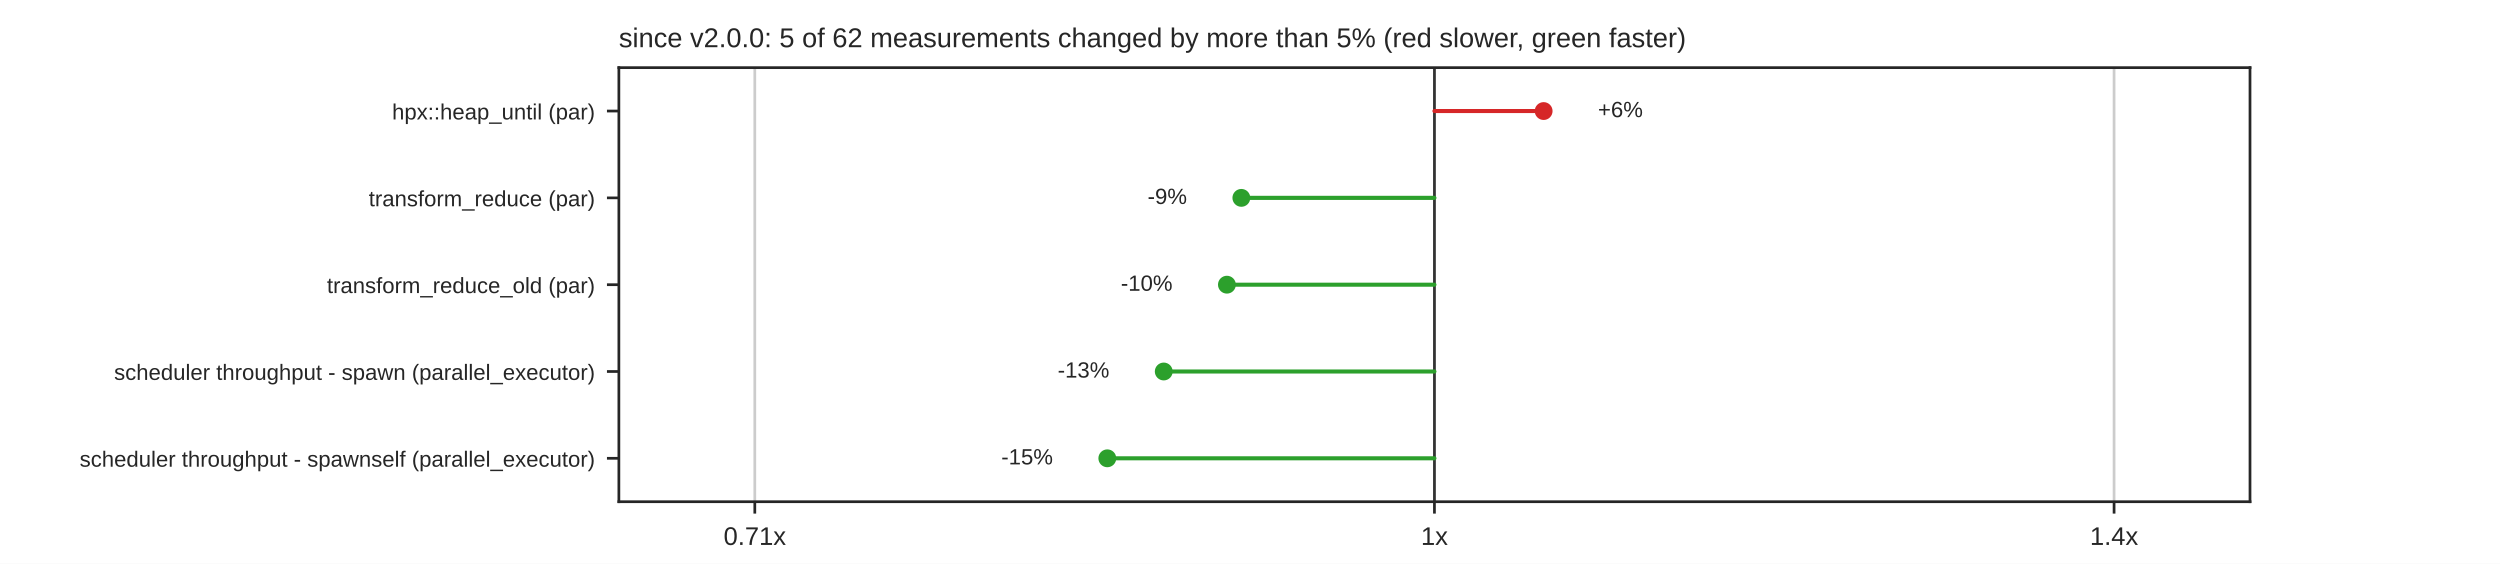
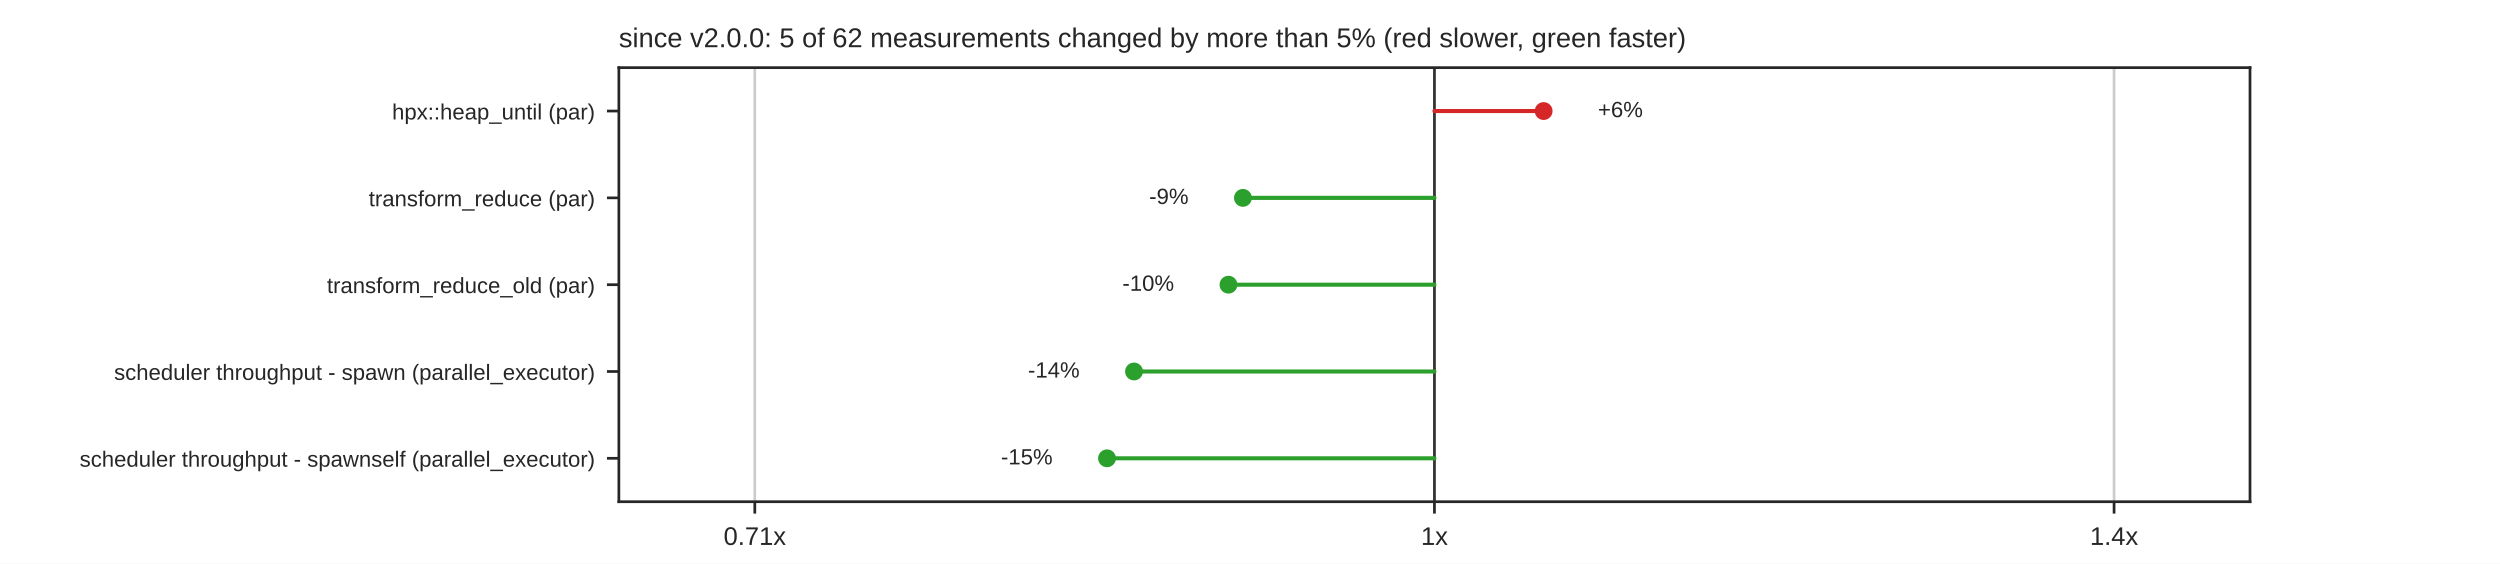
<svg xmlns="http://www.w3.org/2000/svg" xmlns:xlink="http://www.w3.org/1999/xlink" width="734.4pt" height="165.6pt" viewBox="0 0 734.4 165.6" version="1.1">
  <defs>
    <style type="text/css">*{stroke-linejoin: round; stroke-linecap: butt}</style>
  </defs>
  <g id="figure_1">
    <g id="patch_1">
      <path d="M 0 165.6  L 734.4 165.6  L 734.4 0  L 0 0  z " style="fill: #ffffff" />
    </g>
    <g id="axes_1">
      <g id="patch_2">
        <path d="M 181.8 147.384  L 660.96 147.384  L 660.96 19.872  L 181.8 19.872  z " style="fill: #ffffff" />
      </g>
      <g id="matplotlib.axis_1">
        <g id="xtick_1">
          <g id="line2d_1">
            <path d="M 221.73 147.384  L 221.73 19.872  " clip-path="url(#pb38192b940)" style="fill: none; stroke: #cccccc; stroke-width: 0.8; stroke-linecap: round" />
          </g>
          <g id="line2d_2">
            <defs>
              <path id="mdfc5214045" d="M 0 0  L 0 3.5  " style="stroke: #262626; stroke-width: 0.8" />
            </defs>
            <g>
              <use xlink:href="#mdfc5214045" x="221.73" y="147.384" style="fill: #262626; stroke: #262626; stroke-width: 0.8" />
            </g>
          </g>
          <g id="text_1">
            <text style="fill: #262626; font: 7.5px 'Arial', 'DejaVu Sans', 'Liberation Sans', 'Bitstream Vera Sans', sans-serif; text-anchor: middle" x="221.73" y="160.083" transform="rotate(-0 221.73 160.0828)">0.71x</text>
          </g>
        </g>
        <g id="xtick_2">
          <g id="line2d_3">
            <path d="M 421.38 147.384  L 421.38 19.872  " clip-path="url(#pb38192b940)" style="fill: none; stroke: #cccccc; stroke-width: 0.8; stroke-linecap: round" />
          </g>
          <g id="line2d_4">
            <g>
              <use xlink:href="#mdfc5214045" x="421.38" y="147.384" style="fill: #262626; stroke: #262626; stroke-width: 0.8" />
            </g>
          </g>
          <g id="text_2">
            <text style="fill: #262626; font: 7.5px 'Arial', 'DejaVu Sans', 'Liberation Sans', 'Bitstream Vera Sans', sans-serif; text-anchor: middle" x="421.38" y="160.083" transform="rotate(-0 421.38 160.0828)">1x</text>
          </g>
        </g>
        <g id="xtick_3">
          <g id="line2d_5">
            <path d="M 621.03 147.384  L 621.03 19.872  " clip-path="url(#pb38192b940)" style="fill: none; stroke: #cccccc; stroke-width: 0.8; stroke-linecap: round" />
          </g>
          <g id="line2d_6">
            <g>
              <use xlink:href="#mdfc5214045" x="621.03" y="147.384" style="fill: #262626; stroke: #262626; stroke-width: 0.8" />
            </g>
          </g>
          <g id="text_3">
            <text style="fill: #262626; font: 7.5px 'Arial', 'DejaVu Sans', 'Liberation Sans', 'Bitstream Vera Sans', sans-serif; text-anchor: middle" x="621.03" y="160.083" transform="rotate(-0 621.03 160.0828)">1.4x</text>
          </g>
        </g>
      </g>
      <g id="matplotlib.axis_2">
        <g id="ytick_1">
          <g id="line2d_7">
            <defs>
              <path id="m414165cd4d" d="M 0 0  L -3.5 0  " style="stroke: #262626; stroke-width: 0.8" />
            </defs>
            <g>
              <use xlink:href="#m414165cd4d" x="181.8" y="32.623" style="fill: #262626; stroke: #262626; stroke-width: 0.8" />
            </g>
          </g>
          <g id="text_4">
            <text style="fill: #262626; font: 6.5px 'Arial', 'DejaVu Sans', 'Liberation Sans', 'Bitstream Vera Sans', sans-serif; text-anchor: end" x="174.8" y="35.093" transform="rotate(-0 174.8 35.09269)">hpx::heap_until (par)</text>
          </g>
        </g>
        <g id="ytick_2">
          <g id="line2d_8">
            <g>
              <use xlink:href="#m414165cd4d" x="181.8" y="58.126" style="fill: #262626; stroke: #262626; stroke-width: 0.8" />
            </g>
          </g>
          <g id="text_5">
            <text style="fill: #262626; font: 6.5px 'Arial', 'DejaVu Sans', 'Liberation Sans', 'Bitstream Vera Sans', sans-serif; text-anchor: end" x="174.8" y="60.595" transform="rotate(-0 174.8 60.59509)">transform_reduce (par)</text>
          </g>
        </g>
        <g id="ytick_3">
          <g id="line2d_9">
            <g>
              <use xlink:href="#m414165cd4d" x="181.8" y="83.628" style="fill: #262626; stroke: #262626; stroke-width: 0.8" />
            </g>
          </g>
          <g id="text_6">
            <text style="fill: #262626; font: 6.5px 'Arial', 'DejaVu Sans', 'Liberation Sans', 'Bitstream Vera Sans', sans-serif; text-anchor: end" x="174.8" y="86.097" transform="rotate(-0 174.8 86.09749)">transform_reduce_old (par)</text>
          </g>
        </g>
        <g id="ytick_4">
          <g id="line2d_10">
            <g>
              <use xlink:href="#m414165cd4d" x="181.8" y="109.13" style="fill: #262626; stroke: #262626; stroke-width: 0.8" />
            </g>
          </g>
          <g id="text_7">
            <text style="fill: #262626; font: 6.5px 'Arial', 'DejaVu Sans', 'Liberation Sans', 'Bitstream Vera Sans', sans-serif; text-anchor: end" x="174.8" y="111.6" transform="rotate(-0 174.8 111.5999)">scheduler throughput - spawn (parallel_executor)</text>
          </g>
        </g>
        <g id="ytick_5">
          <g id="line2d_11">
            <g>
              <use xlink:href="#m414165cd4d" x="181.8" y="134.633" style="fill: #262626; stroke: #262626; stroke-width: 0.8" />
            </g>
          </g>
          <g id="text_8">
            <text style="fill: #262626; font: 6.5px 'Arial', 'DejaVu Sans', 'Liberation Sans', 'Bitstream Vera Sans', sans-serif; text-anchor: end" x="174.8" y="137.102" transform="rotate(-0 174.8 137.1023)">scheduler throughput - spawnself (parallel_executor)</text>
          </g>
        </g>
      </g>
      <g id="line2d_12">
        <path d="M 421.38 147.384  L 421.38 19.872  " clip-path="url(#pb38192b940)" style="fill: none; stroke: #333333; stroke-width: 0.8; stroke-linecap: round" />
      </g>
      <g id="line2d_13">
        <path d="M 421.38 32.623  L 453.459 32.623  " clip-path="url(#pb38192b940)" style="fill: none; stroke: #d62728; stroke-width: 1.2; stroke-linecap: round" />
      </g>
      <g id="line2d_14">
-         <path d="M 421.38 58.126  L 364.661 58.126  " clip-path="url(#pb38192b940)" style="fill: none; stroke: #2ca02c; stroke-width: 1.2; stroke-linecap: round" />
+         <path d="M 421.38 58.126  L 365.12 58.126  " clip-path="url(#pb38192b940)" style="fill: none; stroke: #2ca02c; stroke-width: 1.2; stroke-linecap: round" />
      </g>
      <g id="line2d_15">
-         <path d="M 421.38 83.628  L 360.416 83.628  " clip-path="url(#pb38192b940)" style="fill: none; stroke: #2ca02c; stroke-width: 1.2; stroke-linecap: round" />
+         <path d="M 421.38 83.628  L 360.874 83.628  " clip-path="url(#pb38192b940)" style="fill: none; stroke: #2ca02c; stroke-width: 1.2; stroke-linecap: round" />
      </g>
      <g id="line2d_16">
-         <path d="M 421.38 109.13  L 341.861 109.13  " clip-path="url(#pb38192b940)" style="fill: none; stroke: #2ca02c; stroke-width: 1.2; stroke-linecap: round" />
+         <path d="M 421.38 109.13  L 333.133 109.13  " clip-path="url(#pb38192b940)" style="fill: none; stroke: #2ca02c; stroke-width: 1.2; stroke-linecap: round" />
      </g>
      <g id="line2d_17">
-         <path d="M 421.38 134.633  L 325.286 134.633  " clip-path="url(#pb38192b940)" style="fill: none; stroke: #2ca02c; stroke-width: 1.2; stroke-linecap: round" />
+         <path d="M 421.38 134.633  L 325.195 134.633  " clip-path="url(#pb38192b940)" style="fill: none; stroke: #2ca02c; stroke-width: 1.2; stroke-linecap: round" />
      </g>
      <g id="patch_3">
        <path d="M 181.8 147.384  L 181.8 19.872  " style="fill: none; stroke: #262626; stroke-width: 0.8; stroke-linejoin: miter; stroke-linecap: square" />
      </g>
      <g id="patch_4">
        <path d="M 660.96 147.384  L 660.96 19.872  " style="fill: none; stroke: #262626; stroke-width: 0.8; stroke-linejoin: miter; stroke-linecap: square" />
      </g>
      <g id="patch_5">
        <path d="M 181.8 147.384  L 660.96 147.384  " style="fill: none; stroke: #262626; stroke-width: 0.8; stroke-linejoin: miter; stroke-linecap: square" />
      </g>
      <g id="patch_6">
        <path d="M 181.8 19.872  L 660.96 19.872  " style="fill: none; stroke: #262626; stroke-width: 0.8; stroke-linejoin: miter; stroke-linecap: square" />
      </g>
      <g id="PathCollection_1">
        <defs>
          <path id="m8968767a60" d="M 0 2.121  C 0.563 2.121 1.102 1.898 1.5 1.5  C 1.898 1.102 2.121 0.563 2.121 0  C 2.121 -0.563 1.898 -1.102 1.5 -1.5  C 1.102 -1.898 0.563 -2.121 0 -2.121  C -0.563 -2.121 -1.102 -1.898 -1.5 -1.5  C -1.898 -1.102 -2.121 -0.563 -2.121 0  C -2.121 0.563 -1.898 1.102 -1.5 1.5  C -1.102 1.898 -0.563 2.121 0 2.121  z " style="stroke: #d62728" />
        </defs>
        <g clip-path="url(#pb38192b940)">
          <use xlink:href="#m8968767a60" x="453.459" y="32.623" style="fill: #d62728; stroke: #d62728" />
        </g>
      </g>
      <g id="text_9">
        <text style="fill: #262626; font: 6.5px 'Arial', 'DejaVu Sans', 'Liberation Sans', 'Bitstream Vera Sans', sans-serif; text-anchor: start" x="469.431" y="34.417" transform="rotate(-0 469.4306 34.41679)">+6%</text>
      </g>
      <g id="PathCollection_2">
        <defs>
          <path id="m7978cd0e5a" d="M 0 2.121  C 0.563 2.121 1.102 1.898 1.5 1.5  C 1.898 1.102 2.121 0.563 2.121 0  C 2.121 -0.563 1.898 -1.102 1.5 -1.5  C 1.102 -1.898 0.563 -2.121 0 -2.121  C -0.563 -2.121 -1.102 -1.898 -1.5 -1.5  C -1.898 -1.102 -2.121 -0.563 -2.121 0  C -2.121 0.563 -1.898 1.102 -1.5 1.5  C -1.102 1.898 -0.563 2.121 0 2.121  z " style="stroke: #2ca02c" />
        </defs>
        <g clip-path="url(#pb38192b940)">
-           <use xlink:href="#m7978cd0e5a" x="364.661" y="58.126" style="fill: #2ca02c; stroke: #2ca02c" />
+           <use xlink:href="#m7978cd0e5a" x="365.12" y="58.126" style="fill: #2ca02c; stroke: #2ca02c" />
        </g>
      </g>
      <g id="text_10">
-         <text style="fill: #262626; font: 6.5px 'Arial', 'DejaVu Sans', 'Liberation Sans', 'Bitstream Vera Sans', sans-serif; text-anchor: end" x="348.689" y="59.919" transform="rotate(-0 348.6889 59.91919)">-9%</text>
+         <text style="fill: #262626; font: 6.5px 'Arial', 'DejaVu Sans', 'Liberation Sans', 'Bitstream Vera Sans', sans-serif; text-anchor: end" x="349.148" y="59.919" transform="rotate(-0 349.1484 59.91919)">-9%</text>
      </g>
      <g id="PathCollection_3">
        <g clip-path="url(#pb38192b940)">
-           <use xlink:href="#m7978cd0e5a" x="360.416" y="83.628" style="fill: #2ca02c; stroke: #2ca02c" />
+           <use xlink:href="#m7978cd0e5a" x="360.874" y="83.628" style="fill: #2ca02c; stroke: #2ca02c" />
        </g>
      </g>
      <g id="text_11">
-         <text style="fill: #262626; font: 6.5px 'Arial', 'DejaVu Sans', 'Liberation Sans', 'Bitstream Vera Sans', sans-serif; text-anchor: end" x="344.444" y="85.422" transform="rotate(-0 344.4439 85.42159)">-10%</text>
+         <text style="fill: #262626; font: 6.5px 'Arial', 'DejaVu Sans', 'Liberation Sans', 'Bitstream Vera Sans', sans-serif; text-anchor: end" x="344.902" y="85.422" transform="rotate(-0 344.902 85.42159)">-10%</text>
      </g>
      <g id="PathCollection_4">
        <g clip-path="url(#pb38192b940)">
-           <use xlink:href="#m7978cd0e5a" x="341.861" y="109.13" style="fill: #2ca02c; stroke: #2ca02c" />
+           <use xlink:href="#m7978cd0e5a" x="333.133" y="109.13" style="fill: #2ca02c; stroke: #2ca02c" />
        </g>
      </g>
      <g id="text_12">
-         <text style="fill: #262626; font: 6.5px 'Arial', 'DejaVu Sans', 'Liberation Sans', 'Bitstream Vera Sans', sans-serif; text-anchor: end" x="325.889" y="110.924" transform="rotate(-0 325.8894 110.924)">-13%</text>
+         <text style="fill: #262626; font: 6.5px 'Arial', 'DejaVu Sans', 'Liberation Sans', 'Bitstream Vera Sans', sans-serif; text-anchor: end" x="317.161" y="110.924" transform="rotate(-0 317.1606 110.924)">-14%</text>
      </g>
      <g id="PathCollection_5">
        <g clip-path="url(#pb38192b940)">
-           <use xlink:href="#m7978cd0e5a" x="325.286" y="134.633" style="fill: #2ca02c; stroke: #2ca02c" />
+           <use xlink:href="#m7978cd0e5a" x="325.195" y="134.633" style="fill: #2ca02c; stroke: #2ca02c" />
        </g>
      </g>
      <g id="text_13">
-         <text style="fill: #262626; font: 6.5px 'Arial', 'DejaVu Sans', 'Liberation Sans', 'Bitstream Vera Sans', sans-serif; text-anchor: end" x="309.314" y="136.426" transform="rotate(-0 309.3141 136.4264)">-15%</text>
+         <text style="fill: #262626; font: 6.5px 'Arial', 'DejaVu Sans', 'Liberation Sans', 'Bitstream Vera Sans', sans-serif; text-anchor: end" x="309.223" y="136.426" transform="rotate(-0 309.2232 136.4264)">-15%</text>
      </g>
      <g id="text_14">
        <text style="fill: #262626; font: 8px 'Arial', 'DejaVu Sans', 'Liberation Sans', 'Bitstream Vera Sans', sans-serif; text-anchor: start" x="181.8" y="13.872" transform="rotate(-0 181.8 13.872)">since v2.0.0: 5 of 62 measurements changed by more than 5% (red slower, green faster)</text>
      </g>
    </g>
  </g>
  <defs>
    <clipPath id="pb38192b940">
      <rect x="181.8" y="19.872" width="479.16" height="127.512" />
    </clipPath>
  </defs>
</svg>
